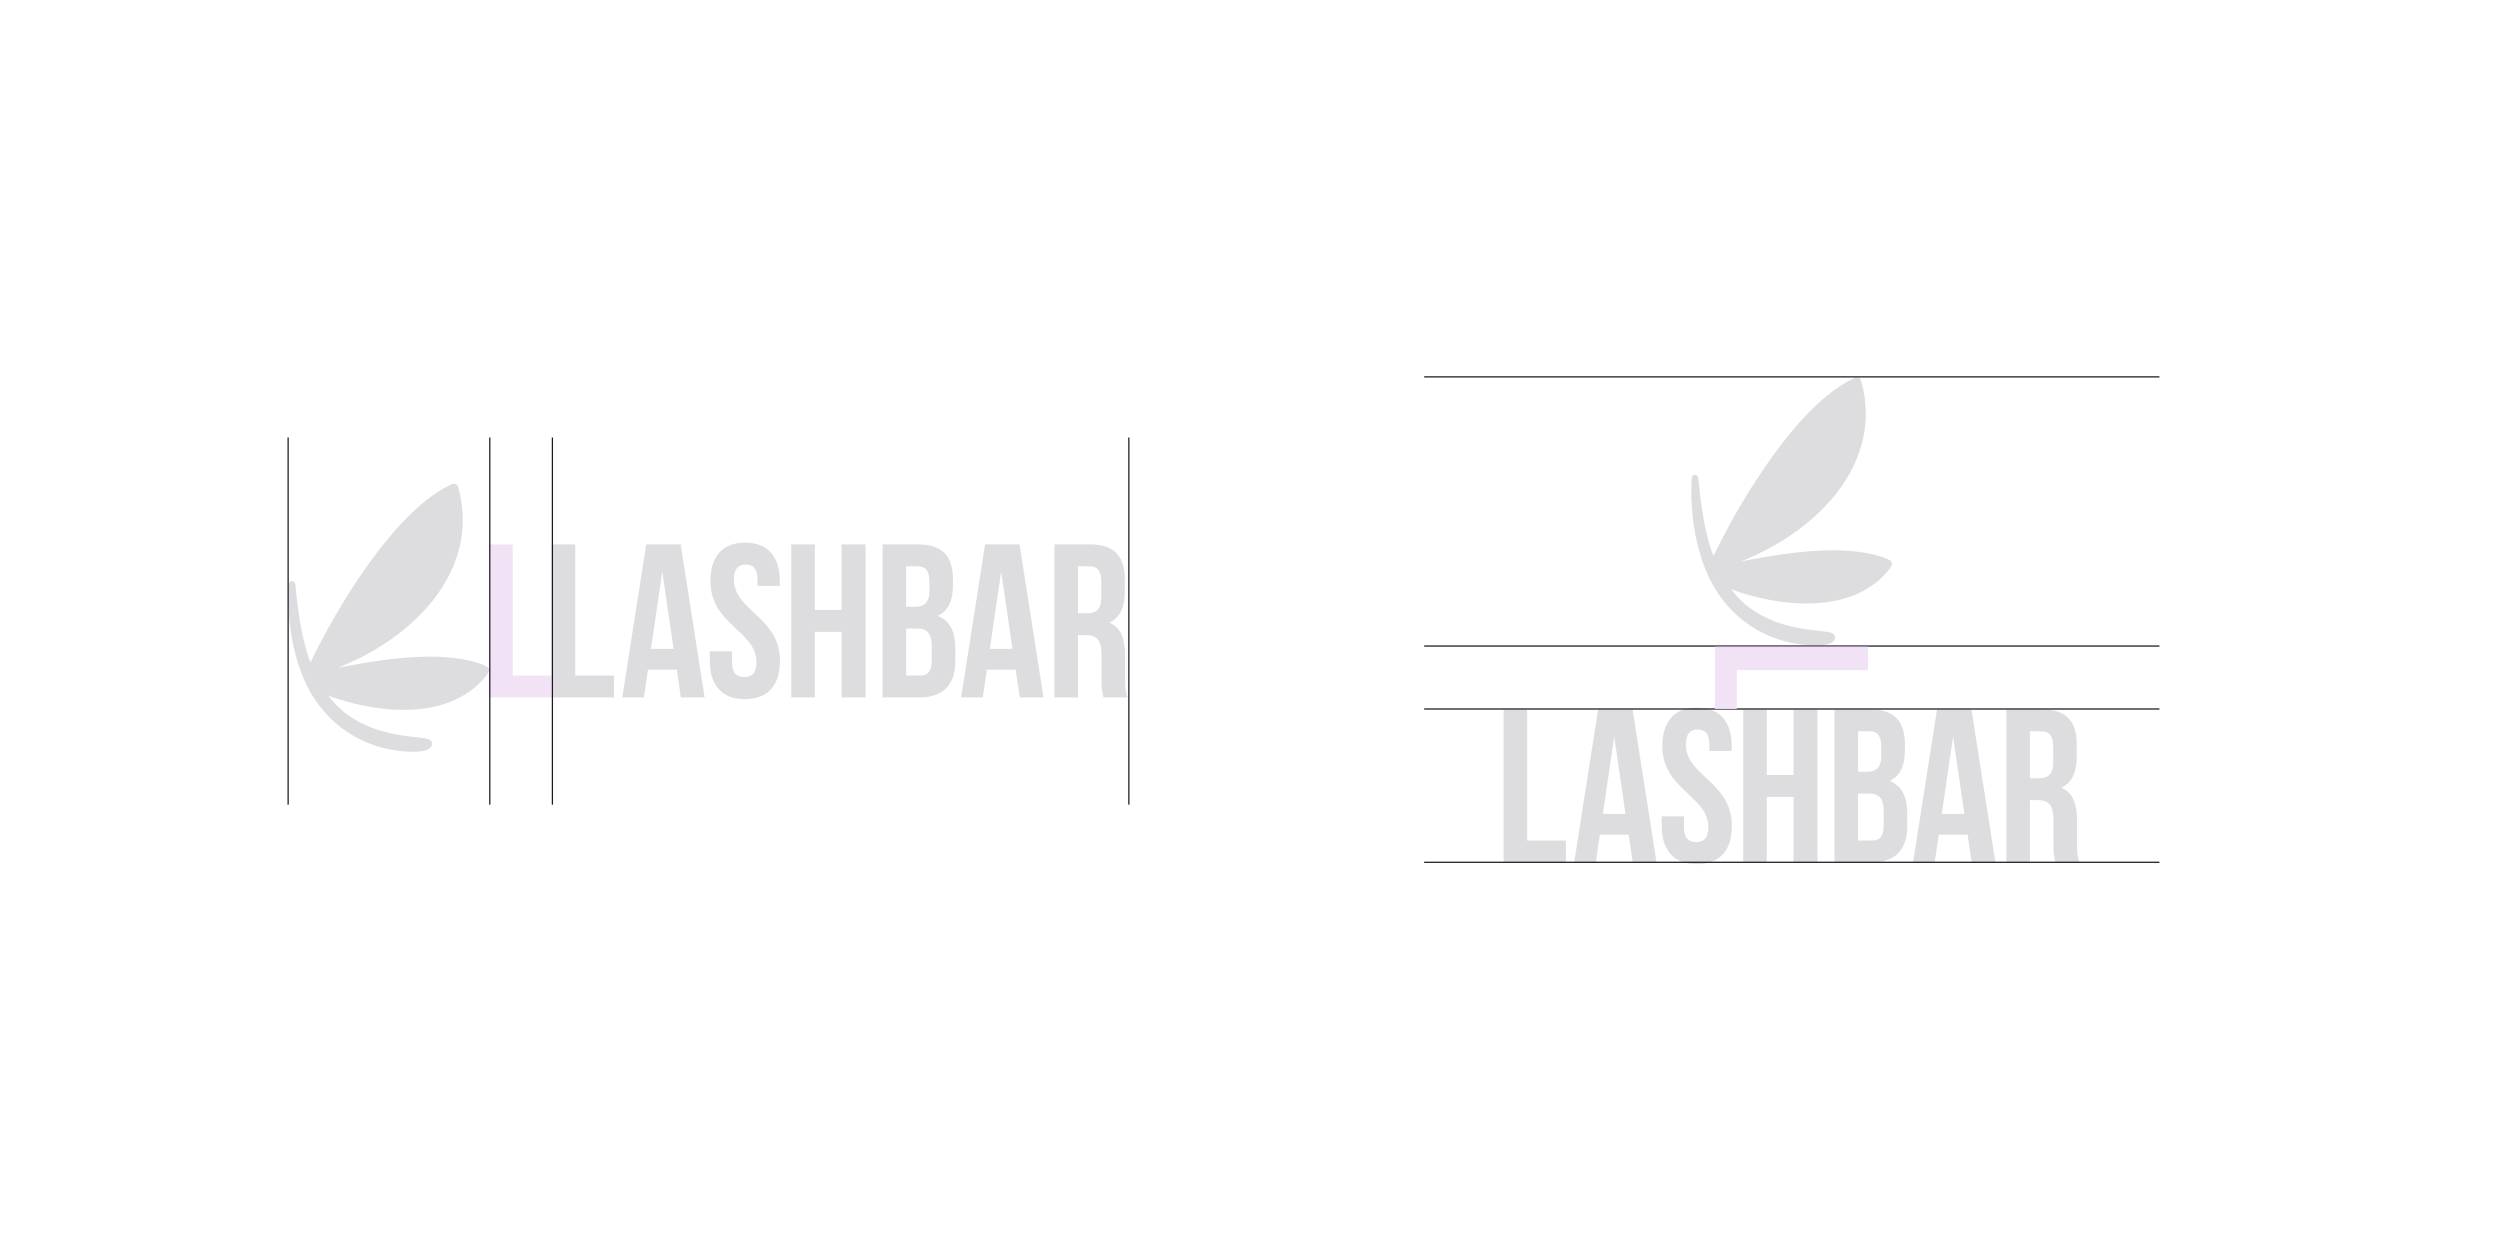
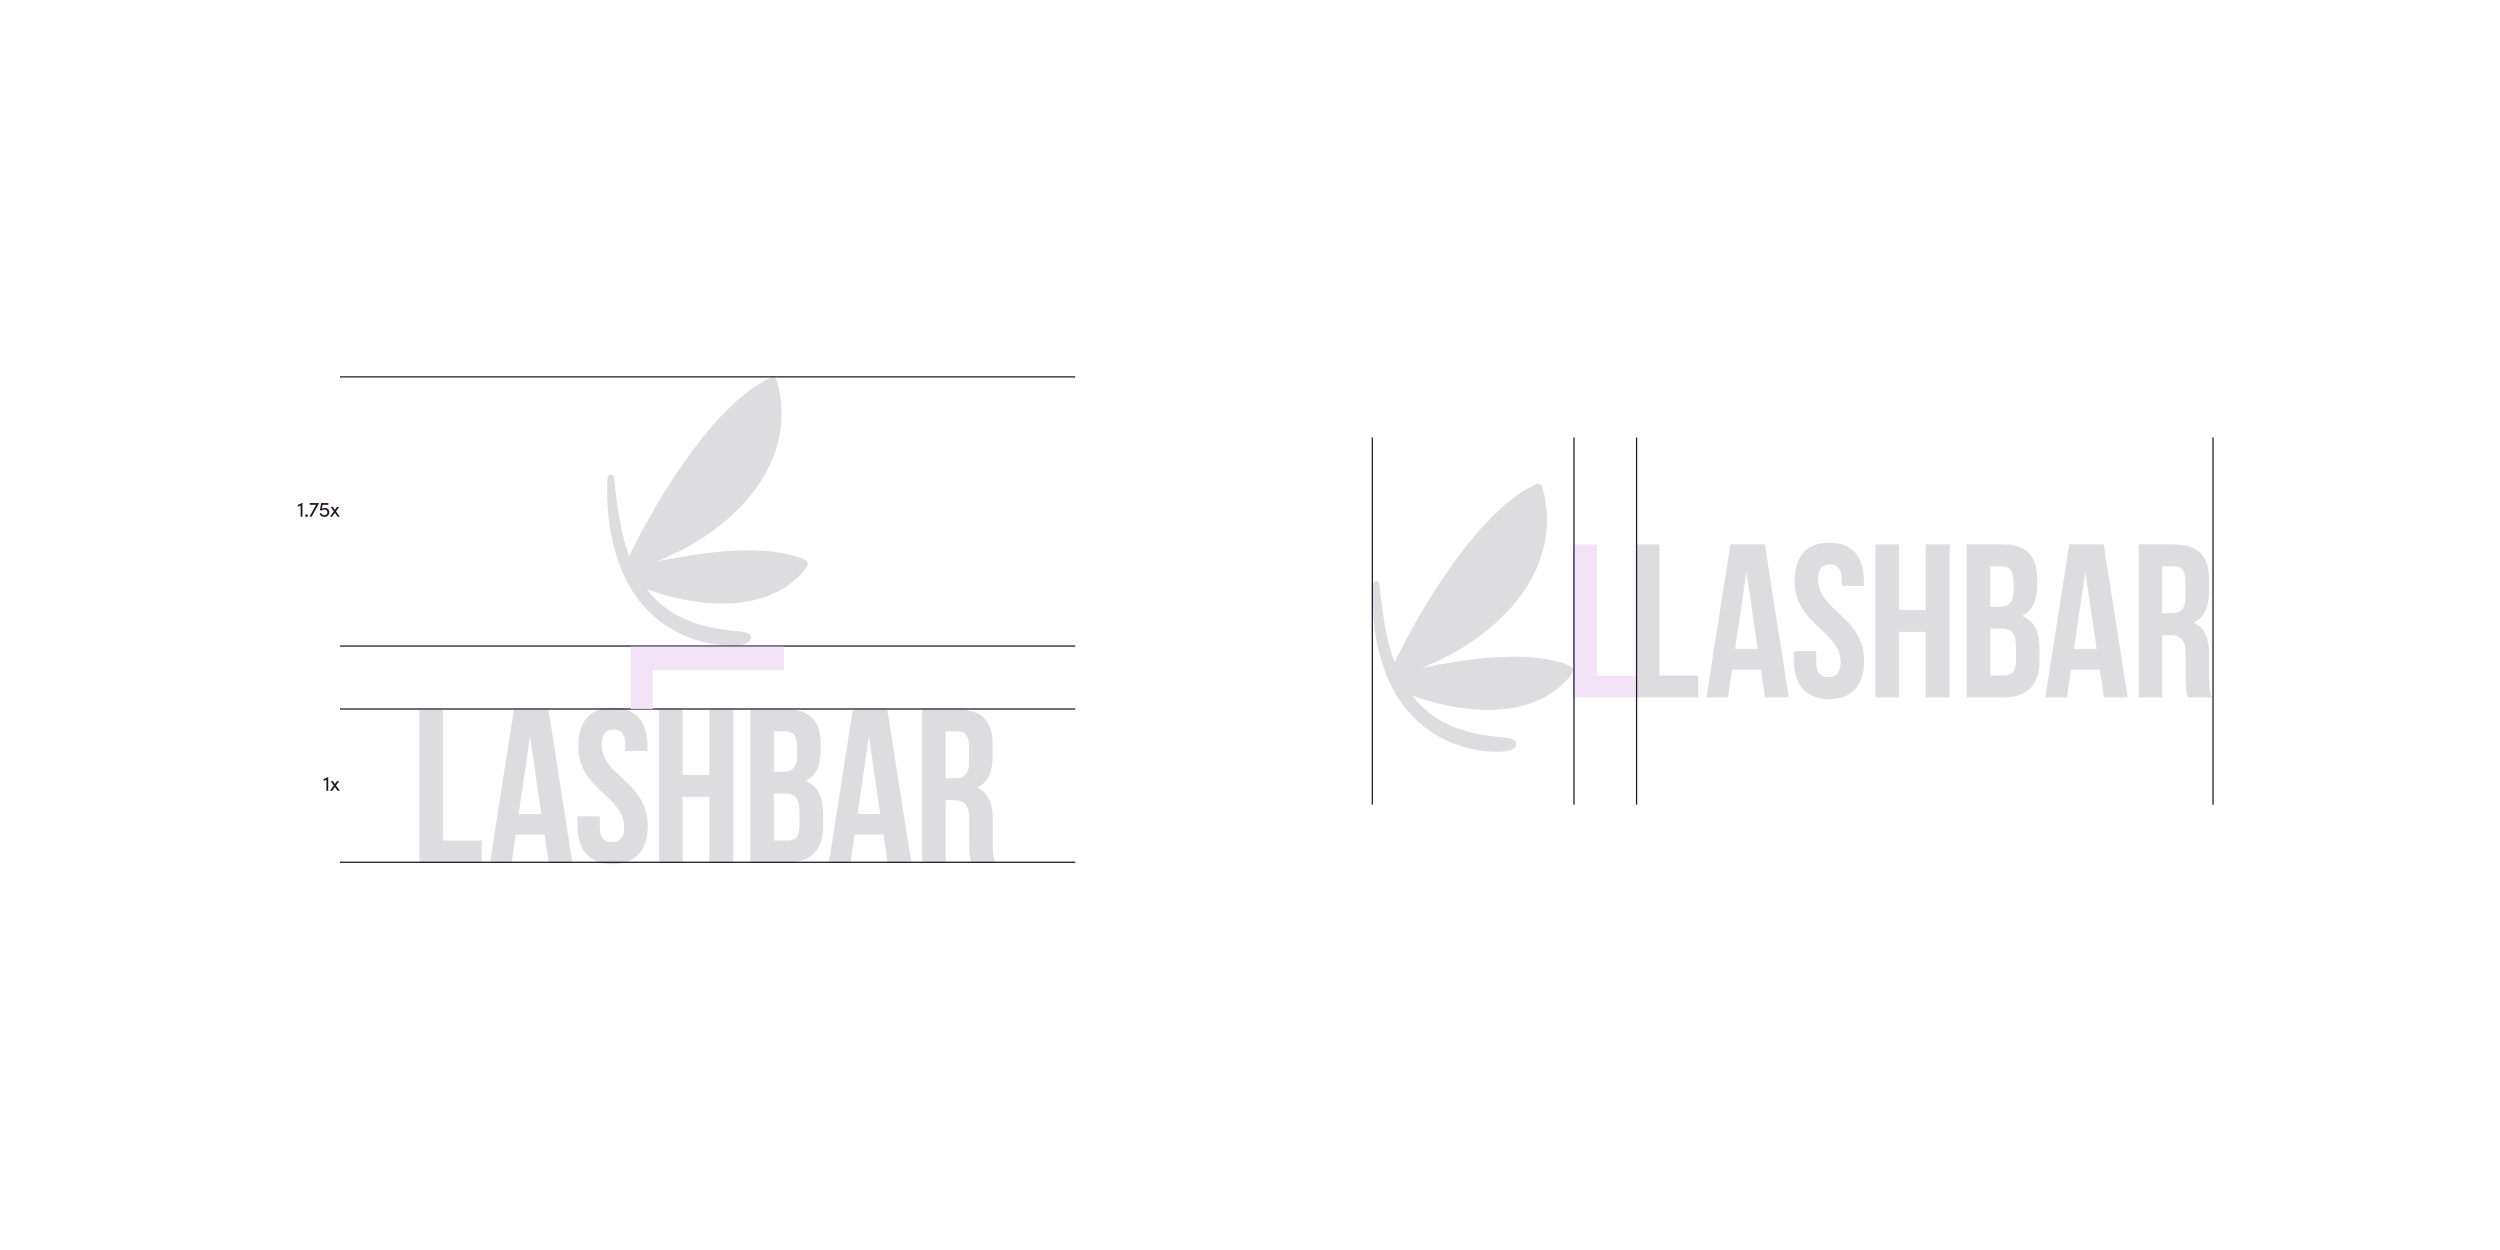
<svg xmlns="http://www.w3.org/2000/svg" width="3000" height="1500" viewBox="0 0 3000 1500" fill="none">
  <rect width="3000" height="1500" fill="white" />
-   <path d="M587 653.309V836.88H661.695V810.655H615.235V653.309H587Z" fill="#F1E3F5" />
-   <path d="M540.016 582.051C500.84 600.697 461.664 647.633 430.963 693.122C402.34 735.236 381.393 776.546 372.598 794.709C362.684 770.759 357.408 733.307 354.529 702.445C354.21 698.909 352.77 697.301 350.532 697.301C348.453 697.301 346.534 698.748 346.374 702.606C345.095 726.074 346.055 774.295 366.362 818.659C389.868 870.096 437.838 900.315 491.725 902.083C507.076 902.565 518.429 900.315 518.429 892.439C518.429 888.903 515.231 886.813 510.114 886.009C505.797 885.206 497.802 884.723 484.21 882.794C444.394 877.169 413.693 861.577 393.865 834.733C418.33 843.896 453.349 852.415 487.888 851.772C525.465 851.29 560.803 839.234 583.03 811.426C586.388 807.408 586.867 805.157 586.867 804.032C586.867 802.103 585.748 800.496 581.91 798.728C567.839 792.137 542.095 787.958 517.47 787.958C475.415 787.797 433.201 796.156 405.538 801.3C487.088 768.991 555.207 703.892 555.367 624.165C555.367 611.306 553.608 597.964 549.77 584.462C549.13 582.533 548.011 580.604 544.813 580.604C543.214 580.604 542.255 581.087 540.016 582.051Z" fill="#211526" fill-opacity="0.15" />
-   <path d="M662.057 653.309V836.879H736.752V810.655H690.292V653.309H662.057Z" fill="#211526" fill-opacity="0.15" />
-   <path d="M845.552 836.879L816.803 653.309H775.477L746.728 836.879H772.653L777.53 803.574H812.183L817.06 836.879H845.552ZM781.124 778.661L794.728 685.827L808.333 778.661H781.124Z" fill="#211526" fill-opacity="0.15" />
-   <path d="M852.54 697.366C852.54 749.815 907.728 756.895 907.728 794.658C907.728 807.77 902.081 812.491 893.097 812.491C884.113 812.491 878.466 807.77 878.466 794.658V781.546H851.77V792.822C851.77 822.194 866.145 838.977 893.867 838.977C921.589 838.977 935.963 822.194 935.963 792.822C935.963 740.374 880.776 733.293 880.776 695.53C880.776 682.418 885.909 677.435 894.893 677.435C903.877 677.435 909.011 682.418 909.011 695.53V703.135H935.706V697.366C935.706 667.995 921.589 651.211 894.123 651.211C866.658 651.211 852.54 667.995 852.54 697.366Z" fill="#211526" fill-opacity="0.15" />
-   <path d="M977.808 836.879V758.206H1009.89V836.879H1038.64V653.309H1009.89V731.982H977.808V653.309H949.573V836.879H977.808Z" fill="#211526" fill-opacity="0.15" />
-   <path d="M1101.72 653.309H1059.12V836.879H1103.52C1131.76 836.879 1146.39 821.669 1146.39 793.347V778.399C1146.39 758.993 1140.48 745.094 1125.34 739.063C1137.92 733.031 1143.56 720.968 1143.56 702.086V695.53C1143.56 667.208 1130.99 653.309 1101.72 653.309ZM1087.35 679.533H1100.95C1110.97 679.533 1115.33 685.303 1115.33 698.415V708.642C1115.33 723.328 1108.91 728.048 1098.39 728.048H1087.35V679.533ZM1087.35 754.273H1099.93C1112.76 754.273 1118.15 759.518 1118.15 776.563V792.56C1118.15 806.197 1113.02 810.655 1103.52 810.655H1087.35V754.273Z" fill="#211526" fill-opacity="0.15" />
-   <path d="M1252.21 836.879L1223.46 653.309H1182.13L1153.38 836.879H1179.31L1184.18 803.574H1218.84L1223.71 836.879H1252.21ZM1187.78 778.661L1201.38 685.827L1214.99 778.661H1187.78Z" fill="#211526" fill-opacity="0.15" />
-   <path d="M1324.39 836.879H1353.14C1350.32 830.061 1350.06 823.505 1350.06 814.589V786.266C1350.06 767.123 1345.44 753.224 1331.32 747.192C1343.9 741.16 1349.8 728.835 1349.8 709.953V695.53C1349.8 667.208 1337.23 653.309 1307.96 653.309H1265.35V836.879H1293.59V762.14H1303.34C1316.18 762.14 1321.83 768.434 1321.83 785.48V814.326C1321.83 829.274 1322.85 832.159 1324.39 836.879ZM1293.59 679.533H1307.19C1317.21 679.533 1321.57 685.303 1321.57 698.415V716.51C1321.57 731.195 1315.15 735.916 1304.63 735.916H1293.59V679.533Z" fill="#211526" fill-opacity="0.15" />
-   <line x1="1354.62" y1="525" x2="1354.62" y2="965.598" stroke="#211526" stroke-width="1.5" />
-   <line x1="662.877" y1="525" x2="662.877" y2="965.598" stroke="#211526" stroke-width="1.5" />
-   <line x1="587.75" y1="525" x2="587.75" y2="965.598" stroke="#211526" stroke-width="1.5" />
-   <line x1="345.75" y1="525" x2="345.75" y2="965.598" stroke="#211526" stroke-width="1.5" />
-   <path d="M2223.58 454.447C2184.4 473.092 2145.23 520.028 2114.53 565.518C2085.9 607.631 2064.96 648.941 2056.16 667.105C2046.25 643.155 2040.97 605.702 2038.09 574.84C2037.77 571.304 2036.33 569.697 2034.09 569.697C2032.02 569.697 2030.1 571.143 2029.94 575.001C2028.66 598.469 2029.62 646.691 2049.92 691.055C2073.43 742.492 2121.4 772.711 2175.29 774.479C2190.64 774.961 2201.99 772.711 2201.99 764.834C2201.99 761.298 2198.79 759.208 2193.68 758.405C2189.36 757.601 2181.36 757.119 2167.77 755.19C2127.96 749.564 2097.26 733.972 2077.43 707.129C2101.89 716.291 2136.91 724.81 2171.45 724.167C2209.03 723.685 2244.37 711.63 2266.59 683.822C2269.95 679.803 2270.43 677.553 2270.43 676.428C2270.43 674.499 2269.31 672.891 2265.47 671.123C2251.4 664.533 2225.66 660.354 2201.03 660.354C2158.98 660.193 2116.76 668.551 2089.1 673.695C2170.65 641.386 2238.77 576.287 2238.93 496.56C2238.93 483.701 2237.17 470.36 2233.33 456.858C2232.69 454.929 2231.57 453 2228.38 453C2226.78 453 2225.82 453.482 2223.58 454.447Z" fill="#211526" fill-opacity="0.15" />
-   <path d="M1804.35 851.331V1034.9H1879.05V1008.68H1832.59V851.331H1804.35Z" fill="#211526" fill-opacity="0.15" />
-   <path d="M1987.85 1034.9L1959.1 851.331H1917.77L1889.02 1034.9H1914.95L1919.83 1001.6H1954.48L1959.35 1034.9H1987.85ZM1923.42 976.684L1937.02 883.85L1950.63 976.684H1923.42Z" fill="#211526" fill-opacity="0.15" />
-   <path d="M1994.84 895.388C1994.84 947.837 2050.02 954.918 2050.02 992.681C2050.02 1005.79 2044.38 1010.51 2035.39 1010.51C2026.41 1010.51 2020.76 1005.79 2020.76 992.681V979.568H1994.07V990.845C1994.07 1020.22 2008.44 1037 2036.16 1037C2063.88 1037 2078.26 1020.22 2078.26 990.845C2078.26 938.396 2023.07 931.316 2023.07 893.553C2023.07 880.44 2028.2 875.458 2037.19 875.458C2046.17 875.458 2051.31 880.44 2051.31 893.553V901.158H2078V895.388C2078 866.017 2063.88 849.233 2036.42 849.233C2008.95 849.233 1994.84 866.017 1994.84 895.388Z" fill="#211526" fill-opacity="0.15" />
-   <path d="M2120.1 1034.9V956.229H2152.19V1034.9H2180.94V851.331H2152.19V930.004H2120.1V851.331H2091.87V1034.9H2120.1Z" fill="#211526" fill-opacity="0.15" />
-   <path d="M2244.02 851.331H2201.41V1034.9H2245.82C2274.05 1034.9 2288.68 1019.69 2288.68 991.369V976.422C2288.68 957.015 2282.78 943.117 2267.63 937.085C2280.21 931.053 2285.86 918.99 2285.86 900.109V893.553C2285.86 865.23 2273.28 851.331 2244.02 851.331ZM2229.65 877.556H2243.25C2253.26 877.556 2257.62 883.325 2257.62 896.437V906.665C2257.62 921.35 2251.21 926.071 2240.68 926.071H2229.65V877.556ZM2229.65 952.295H2242.22C2255.06 952.295 2260.45 957.54 2260.45 974.586V990.583C2260.45 1004.22 2255.31 1008.68 2245.82 1008.68H2229.65V952.295Z" fill="#211526" fill-opacity="0.15" />
-   <path d="M2394.5 1034.9L2365.75 851.331H2324.43L2295.68 1034.9H2321.6L2326.48 1001.6H2361.13L2366.01 1034.9H2394.5ZM2330.07 976.684L2343.68 883.85L2357.28 976.684H2330.07Z" fill="#211526" fill-opacity="0.15" />
-   <path d="M2466.69 1034.9H2495.44C2492.61 1028.08 2492.36 1021.53 2492.36 1012.61V984.289C2492.36 965.145 2487.74 951.246 2473.62 945.215C2486.2 939.183 2492.1 926.857 2492.1 907.976V893.553C2492.1 865.23 2479.52 851.331 2450.26 851.331H2407.65V1034.9H2435.89V960.162H2445.64C2458.47 960.162 2464.12 966.456 2464.12 983.502V1012.35C2464.12 1027.3 2465.15 1030.18 2466.69 1034.9ZM2435.89 877.556H2449.49C2459.5 877.556 2463.86 883.325 2463.86 896.437V914.532C2463.86 929.218 2457.45 933.938 2446.92 933.938H2435.89V877.556Z" fill="#211526" fill-opacity="0.15" />
-   <line x1="1709" y1="850.788" x2="2591.3" y2="850.788" stroke="#211526" stroke-width="1.5" />
-   <line x1="1709" y1="775.25" x2="2591.3" y2="775.25" stroke="#211526" stroke-width="1.5" />
-   <line x1="1709" y1="452.25" x2="2591.3" y2="452.25" stroke="#211526" stroke-width="1.5" />
-   <line x1="1709" y1="1034.74" x2="2591.3" y2="1034.74" stroke="#211526" stroke-width="1.5" />
-   <path d="M2241.57 776L2058 776L2058 850.695L2084.22 850.695L2084.22 804.235L2241.57 804.235L2241.57 776Z" fill="#F1E3F5" />
+   <path d="M1888 653.309V836.88H1962.7V810.655H1916.24V653.309H1888Z" fill="#F1E3F5" />
+   <path d="M1841.02 582.051C1801.84 600.697 1762.66 647.633 1731.96 693.122C1703.34 735.236 1682.39 776.546 1673.6 794.709C1663.68 770.759 1658.41 733.307 1655.53 702.445C1655.21 698.909 1653.77 697.301 1651.53 697.301C1649.45 697.301 1647.53 698.748 1647.37 702.606C1646.1 726.074 1647.05 774.295 1667.36 818.659C1690.87 870.096 1738.84 900.315 1792.73 902.083C1808.08 902.565 1819.43 900.315 1819.43 892.439C1819.43 888.903 1816.23 886.813 1811.11 886.009C1806.8 885.206 1798.8 884.723 1785.21 882.794C1745.39 877.169 1714.69 861.577 1694.87 834.733C1719.33 843.896 1754.35 852.415 1788.89 851.772C1826.46 851.29 1861.8 839.234 1884.03 811.426C1887.39 807.408 1887.87 805.157 1887.87 804.032C1887.87 802.103 1886.75 800.496 1882.91 798.728C1868.84 792.137 1843.09 787.958 1818.47 787.958C1776.42 787.797 1734.2 796.156 1706.54 801.3C1788.09 768.991 1856.21 703.892 1856.37 624.165C1856.37 611.306 1854.61 597.964 1850.77 584.462C1850.13 582.533 1849.01 580.604 1845.81 580.604C1844.21 580.604 1843.25 581.087 1841.02 582.051Z" fill="#211526" fill-opacity="0.15" />
+   <path d="M1963.05 653.309V836.879H2037.75V810.655H1991.29V653.309H1963.05Z" fill="#211526" fill-opacity="0.15" />
+   <path d="M2146.55 836.879L2117.8 653.309H2076.48L2047.73 836.879H2073.65L2078.53 803.574H2113.18L2118.06 836.879H2146.55ZM2082.12 778.661L2095.73 685.827L2109.33 778.661H2082.12Z" fill="#211526" fill-opacity="0.15" />
+   <path d="M2153.54 697.366C2153.54 749.815 2208.73 756.895 2208.73 794.658C2208.73 807.77 2203.08 812.491 2194.09 812.491C2185.11 812.491 2179.46 807.77 2179.46 794.658V781.546H2152.77V792.822C2152.77 822.194 2167.14 838.977 2194.86 838.977C2222.59 838.977 2236.96 822.194 2236.96 792.822C2236.96 740.374 2181.77 733.293 2181.77 695.53C2181.77 682.418 2186.91 677.435 2195.89 677.435C2204.88 677.435 2210.01 682.418 2210.01 695.53V703.135H2236.7V697.366C2236.7 667.995 2222.59 651.211 2195.12 651.211C2167.66 651.211 2153.54 667.995 2153.54 697.366Z" fill="#211526" fill-opacity="0.15" />
+   <path d="M2278.81 836.879V758.206H2310.89V836.879H2339.64V653.309H2310.89V731.982H2278.81V653.309H2250.57V836.879H2278.81Z" fill="#211526" fill-opacity="0.15" />
+   <path d="M2402.72 653.309H2360.11V836.879H2404.52C2432.75 836.879 2447.39 821.669 2447.39 793.347V778.399C2447.39 758.993 2441.48 745.094 2426.34 739.063C2438.92 733.031 2444.56 720.968 2444.56 702.086V695.53C2444.56 667.208 2431.98 653.309 2402.72 653.309ZM2388.35 679.533H2401.95C2411.96 679.533 2416.33 685.303 2416.33 698.415V708.642C2416.33 723.328 2409.91 728.048 2399.39 728.048H2388.35V679.533ZM2388.35 754.273H2400.93C2413.76 754.273 2419.15 759.518 2419.15 776.563V792.56C2419.15 806.197 2414.02 810.655 2404.52 810.655H2388.35V754.273Z" fill="#211526" fill-opacity="0.15" />
+   <path d="M2553.2 836.879L2524.46 653.309H2483.13L2454.38 836.879H2480.31L2485.18 803.574H2519.84L2524.71 836.879H2553.2ZM2488.78 778.661L2502.38 685.827L2515.98 778.661H2488.78Z" fill="#211526" fill-opacity="0.15" />
+   <path d="M2625.39 836.879H2654.14C2651.32 830.061 2651.06 823.505 2651.06 814.589V786.266C2651.06 767.123 2646.44 753.224 2632.32 747.192C2644.9 741.16 2650.8 728.835 2650.8 709.953V695.53C2650.8 667.208 2638.22 653.309 2608.96 653.309H2566.35V836.879H2594.59V762.14H2604.34C2617.18 762.14 2622.82 768.434 2622.82 785.48V814.326C2622.82 829.274 2623.85 832.159 2625.39 836.879ZM2594.59 679.533H2608.19C2618.2 679.533 2622.57 685.303 2622.57 698.415V716.51C2622.57 731.195 2616.15 735.916 2605.63 735.916H2594.59V679.533Z" fill="#211526" fill-opacity="0.15" />
+   <line x1="2655.62" y1="525" x2="2655.62" y2="965.598" stroke="#211526" stroke-width="1.5" />
+   <line x1="1963.88" y1="525" x2="1963.88" y2="965.598" stroke="#211526" stroke-width="1.5" />
+   <line x1="1888.75" y1="525" x2="1888.75" y2="965.598" stroke="#211526" stroke-width="1.5" />
+   <line x1="1646.75" y1="525" x2="1646.75" y2="965.598" stroke="#211526" stroke-width="1.5" />
+   <path d="M922.578 454.447C883.402 473.092 844.226 520.028 813.525 565.518C784.903 607.631 763.955 648.941 755.161 667.105C745.247 643.155 739.97 605.702 737.092 574.84C736.772 571.304 735.333 569.697 733.094 569.697C731.016 569.697 729.097 571.143 728.937 575.001C727.658 598.469 728.617 646.691 748.925 691.055C772.43 742.492 820.401 772.711 874.288 774.479C889.639 774.961 900.992 772.711 900.992 764.834C900.992 761.298 897.794 759.208 892.677 758.405C888.359 757.601 880.364 757.119 866.773 755.19C826.957 749.564 796.256 733.972 776.428 707.129C800.893 716.291 835.911 724.81 870.45 724.167C908.027 723.685 943.366 711.63 965.592 683.822C968.95 679.803 969.43 677.553 969.43 676.428C969.43 674.499 968.311 672.891 964.473 671.123C950.401 664.533 924.657 660.354 900.032 660.354C857.978 660.193 815.764 668.551 788.101 673.695C869.651 641.387 937.769 576.287 937.929 496.56C937.929 483.701 936.17 470.36 932.333 456.858C931.693 454.929 930.574 453 927.376 453C925.777 453 924.817 453.482 922.578 454.447Z" fill="#211526" fill-opacity="0.15" />
+   <path d="M503.35 851.331V1034.9H578.045V1008.68H531.585V851.331H503.35Z" fill="#211526" fill-opacity="0.15" />
+   <path d="M686.845 1034.9L658.096 851.331H616.77L588.021 1034.9H613.946L618.823 1001.6H653.476L658.353 1034.9H686.845ZM622.417 976.684L636.021 883.85L649.626 976.684H622.417Z" fill="#211526" fill-opacity="0.15" />
+   <path d="M693.833 895.388C693.833 947.837 749.021 954.918 749.021 992.681C749.021 1005.79 743.373 1010.51 734.39 1010.51C725.406 1010.51 719.759 1005.79 719.759 992.681V979.568H693.063V990.845C693.063 1020.22 707.438 1037 735.16 1037C762.881 1037 777.256 1020.22 777.256 990.845C777.256 938.396 722.069 931.316 722.069 893.553C722.069 880.44 727.202 875.458 736.186 875.458C745.17 875.458 750.304 880.44 750.304 893.553V901.158H776.999V895.388C776.999 866.017 762.882 849.233 735.416 849.233C707.951 849.233 693.833 866.017 693.833 895.388Z" fill="#211526" fill-opacity="0.15" />
+   <path d="M819.101 1034.9V956.229H851.187V1034.9H879.936V851.331H851.187V930.004H819.101V851.331H790.866V1034.9H819.101Z" fill="#211526" fill-opacity="0.15" />
+   <path d="M943.018 851.331H900.408V1034.9H944.815C973.05 1034.9 987.681 1019.69 987.681 991.369V976.422C987.681 957.015 981.777 943.117 966.633 937.085C979.21 931.053 984.857 918.99 984.857 900.109V893.553C984.857 865.23 972.28 851.331 943.018 851.331ZM928.643 877.556H942.248C952.258 877.556 956.622 883.325 956.622 896.437V906.665C956.622 921.35 950.205 926.071 939.681 926.071H928.643V877.556ZM928.643 952.295H941.221C954.055 952.295 959.446 957.54 959.446 974.586V990.583C959.446 1004.22 954.312 1008.68 944.815 1008.68H928.643V952.295Z" fill="#211526" fill-opacity="0.15" />
+   <path d="M1093.5 1034.9L1064.75 851.331H1023.42L994.676 1034.9H1020.6L1025.48 1001.6H1060.13L1065.01 1034.9H1093.5ZM1029.07 976.684L1042.68 883.85L1056.28 976.684H1029.07Z" fill="#211526" fill-opacity="0.15" />
+   <path d="M1165.69 1034.9H1194.43C1191.61 1028.08 1191.35 1021.53 1191.35 1012.61V984.289C1191.35 965.145 1186.73 951.246 1172.62 945.215C1185.19 939.183 1191.1 926.857 1191.1 907.976V893.553C1191.1 865.23 1178.52 851.331 1149.26 851.331H1106.65V1034.9H1134.88V960.162H1144.64C1157.47 960.162 1163.12 966.456 1163.12 983.502V1012.35C1163.12 1027.3 1164.15 1030.18 1165.69 1034.9ZM1134.88 877.556H1148.49C1158.5 877.556 1162.86 883.325 1162.86 896.437V914.532C1162.86 929.218 1156.44 933.938 1145.92 933.938H1134.88V877.556Z" fill="#211526" fill-opacity="0.15" />
+   <line x1="408" y1="850.788" x2="1290.3" y2="850.788" stroke="#211526" stroke-width="1.5" />
+   <line x1="408" y1="775.25" x2="1290.3" y2="775.25" stroke="#211526" stroke-width="1.5" />
+   <line x1="408" y1="452.25" x2="1290.3" y2="452.25" stroke="#211526" stroke-width="1.5" />
+   <line x1="408" y1="1034.74" x2="1290.3" y2="1034.74" stroke="#211526" stroke-width="1.5" />
+   <path d="M940.57 776L757 776L757 850.695L783.224 850.695L783.224 804.235L940.57 804.235L940.57 776Z" fill="#F1E3F5" />
+   <path d="M393.779 932.45L388.204 934.95V937.05L391.679 935.625V949H393.854V932.45H393.779ZM407.769 949L403.169 942.6L406.969 937.325H404.319L401.869 940.8L399.419 937.325H396.794L400.569 942.575L395.944 949H398.544L401.869 944.425L405.169 949H407.769Z" fill="#211526" />
+   <path d="M362.857 603.45L357.282 605.95V608.05L360.757 606.625V620H362.932V603.45H362.857ZM367.847 620.25C368.722 620.25 369.472 619.625 369.472 618.75C369.472 617.85 368.722 617.2 367.847 617.2C366.997 617.2 366.272 617.85 366.272 618.75C366.272 619.625 366.997 620.25 367.847 620.25ZM371.701 603.65V605.725H379.301L371.426 620H374.001L382.876 603.825V603.65H371.701ZM389.777 609.5C388.502 609.5 387.202 609.95 386.227 610.625L387.152 605.725H394.027V603.65H385.377L383.952 611.8L385.302 612.925C386.552 612 387.952 611.425 389.302 611.425C391.302 611.425 392.927 612.725 392.927 614.775C392.927 616.825 391.352 618.2 389.227 618.2C387.277 618.2 385.877 617.05 385.227 615.55L383.402 616.55C384.427 618.675 386.502 620.25 389.327 620.25C392.677 620.25 395.102 618.05 395.102 614.725C395.102 611.55 392.902 609.5 389.777 609.5ZM407.769 620L403.169 613.6L406.969 608.325H404.319L401.869 611.8L399.419 608.325H396.794L400.569 613.575L395.944 620H398.544L401.869 615.425L405.169 620H407.769Z" fill="#211526" />
</svg>
